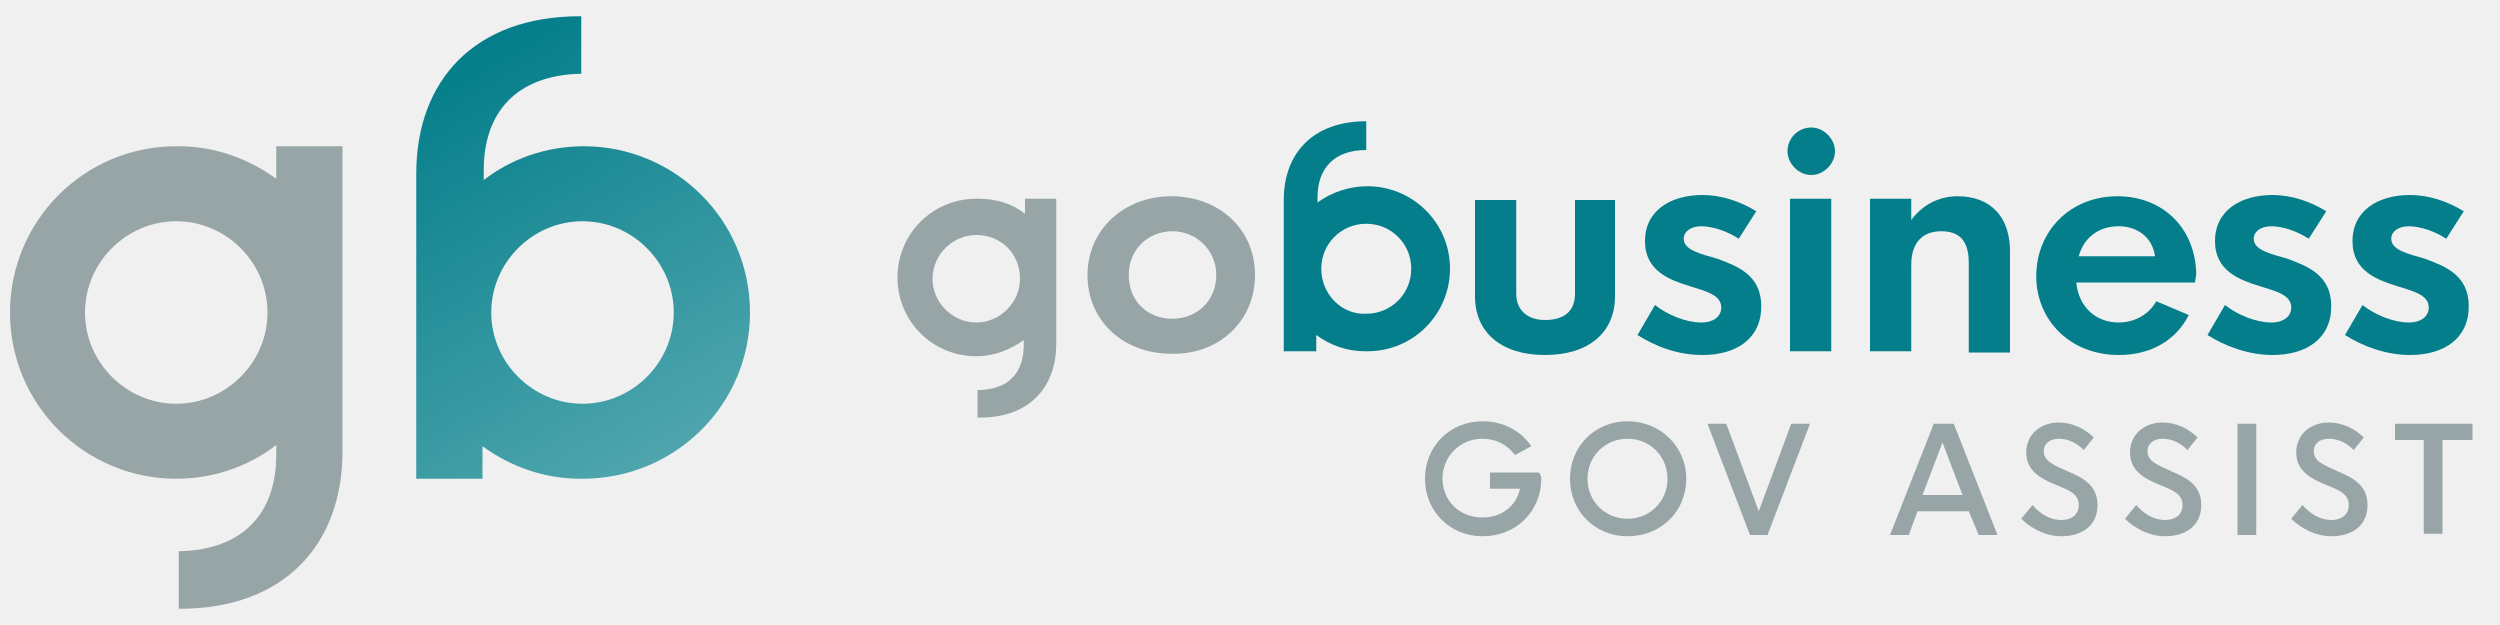
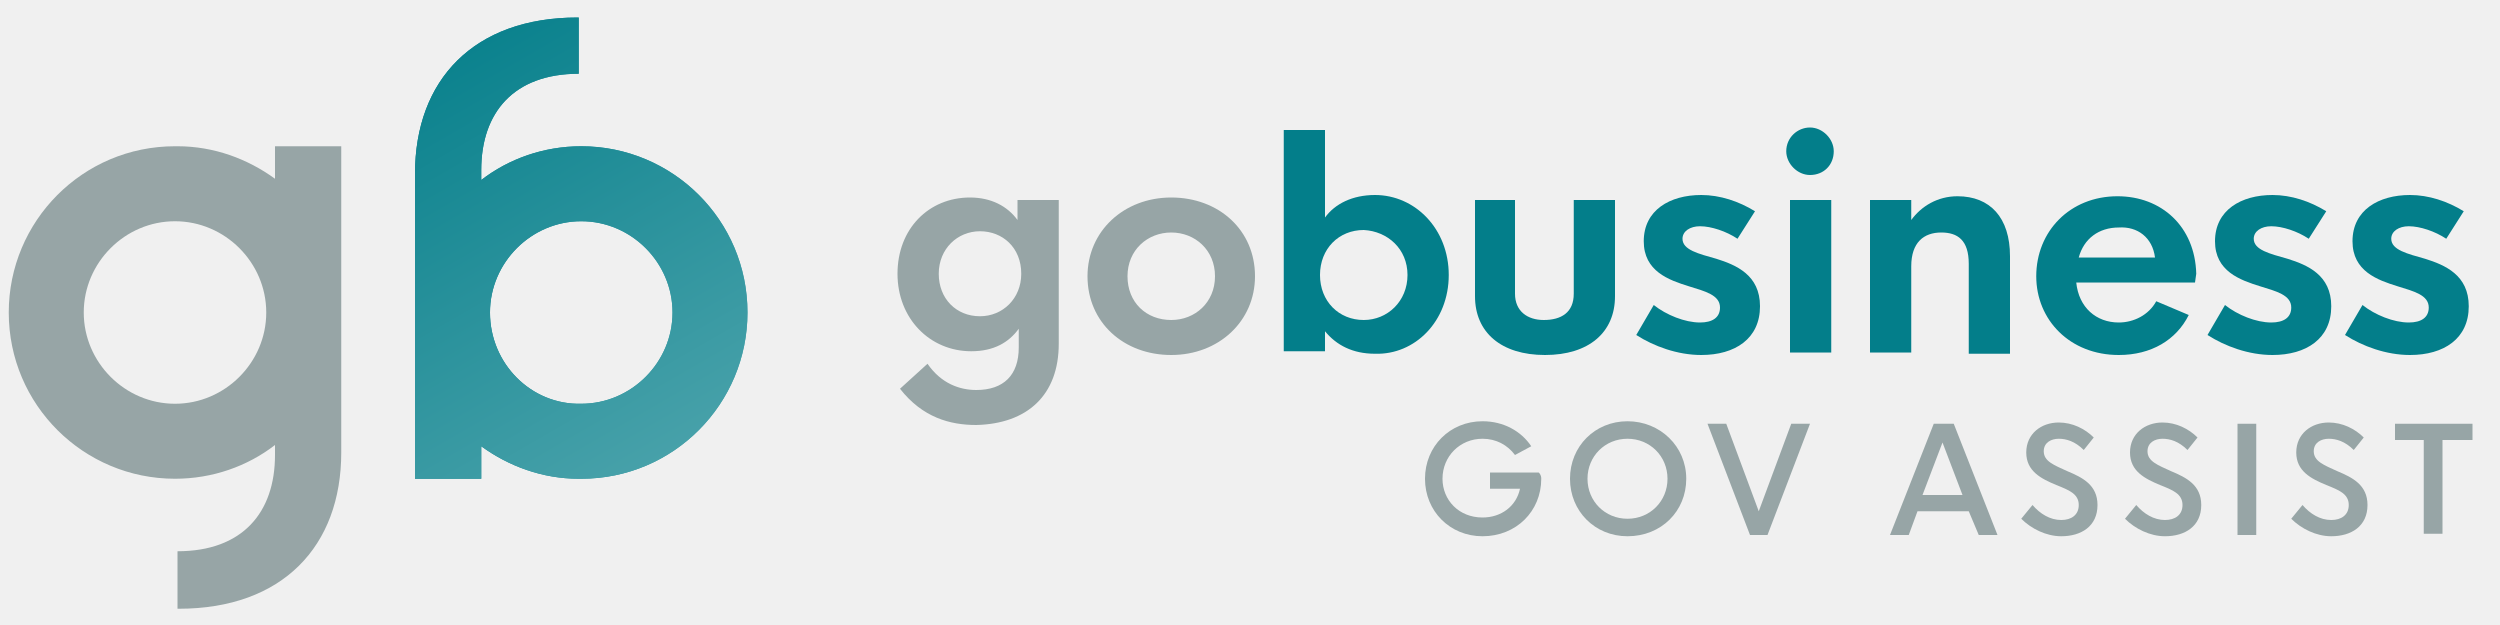
- <svg xmlns="http://www.w3.org/2000/svg" version="1.1" id="Layer_1" x="0px" y="0px" width="200px" height="50px" viewBox="0 0 200 50" style="enable-background:new 0 0 200 50;" xml:space="preserve">
+ <svg xmlns="http://www.w3.org/2000/svg" xmlns:xlink="http://www.w3.org/1999/xlink" version="1.1" id="Layer_1" x="0px" y="0px" width="200px" height="50px" viewBox="0 0 200 50" style="enable-background:new 0 0 200 50;" xml:space="preserve">
  <style type="text/css">
	.st0{fill:url(#SVGID_1_);}
	.st1{fill:#97A5A6;}
	.st2{fill:#037E8A;}
- 	.st3{fill:url(#SVGID_2_);}
- 	.st4{fill:url(#SVGID_3_);}
- 	.st5{fill:url(#SVGID_4_);}
- 	.st6{fill:#714E97;}
- 	.st7{fill:url(#SVGID_5_);}
- 	.st8{fill:#BCC4CD;}
- 	.st9{fill:#C05496;}
- 	.st10{fill:url(#SVGID_6_);}
- 	.st11{fill:#4FA5AD;}
- 	.st12{fill:url(#SVGID_7_);}
- 	.st13{fill:#FFFFFF;}
+ 	.st3{fill:#BCC4CD;}
+ 	.st4{fill:#4FA5AD;}
+ 	.st5{fill:url(#SVGID_2_);}
+ 	.st6{fill:#FFFFFF;}
+ 	.st7{clip-path:url(#SVGID_5_);fill:url(#SVGID_6_);}
+ 	.st8{clip-path:url(#SVGID_9_);fill:url(#SVGID_10_);}
+ 	.st9{clip-path:url(#SVGID_13_);fill:url(#SVGID_14_);}
</style>
-   <linearGradient id="SVGID_1_" gradientUnits="userSpaceOnUse" x1="33.134" y1="6.455" x2="51.203" y2="37.752">
-     <stop offset="0" style="stop-color:#037E8A" />
-     <stop offset="1" style="stop-color:#4FA5AD" />
-   </linearGradient>
-   <path class="st0" d="M39.3,25c0-4,3.3-7.3,7.3-7.3c4,0,7.3,3.3,7.3,7.3c0,4-3.3,7.3-7.3,7.3C42.6,32.3,39.3,29,39.3,25 M33.3,13.9  v24.4h5.3v-2.6c2.2,1.6,4.9,2.6,7.8,2.6c0,0,0.1,0,0.1,0c0,0,0.1,0,0.1,0C54,38.3,60,32.4,60,25c0-7.4-6-13.3-13.3-13.3  c-3,0-5.8,1-8,2.7v-0.8c0-4.6,2.6-7.6,7.8-7.7V1.3c0,0,0,0-0.1,0C38,1.3,33.3,6.4,33.3,13.9" />
-   <path class="st1" d="M21.4,25c0,4-3.3,7.3-7.3,7.3c-4,0-7.3-3.3-7.3-7.3c0-4,3.3-7.3,7.3-7.3C18.1,17.7,21.4,21,21.4,25 M27.4,36.1  V11.7h-5.3v2.6c-2.2-1.6-4.9-2.6-7.8-2.6c0,0-0.1,0-0.1,0c0,0-0.1,0-0.1,0c-7.4,0-13.3,6-13.3,13.3c0,7.4,6,13.3,13.3,13.3  c3,0,5.8-1,8-2.7v0.8c0,4.6-2.6,7.6-7.8,7.7v4.6c0,0,0,0,0.1,0C22.7,48.7,27.4,43.6,27.4,36.1" />
-   <path class="st1" d="M97.3,22c0,2.1-1.6,3.5-3.5,3.5c-2,0-3.5-1.4-3.5-3.5c0-2.1,1.6-3.5,3.5-3.5C95.7,18.5,97.3,20,97.3,22   M100.4,22c0-3.7-2.9-6.3-6.7-6.3c-3.8,0-6.7,2.7-6.7,6.3c0,3.7,2.9,6.3,6.7,6.3C97.5,28.4,100.4,25.7,100.4,22" />
-   <path class="st2" d="M123.6,28.4c3.5,0,5.6-1.8,5.6-4.7v-7.7H126v7.5c0,1.5-1,2.1-2.4,2.1c-1.3,0-2.3-0.7-2.3-2.1v-7.5H118v7.7  C118,26.6,120.1,28.4,123.6,28.4" />
-   <path class="st2" d="M136.2,28.4c2.7,0,4.7-1.3,4.7-3.9c0-2.5-1.9-3.2-3.5-3.8c-1.4-0.4-2.7-0.7-2.7-1.6c0-0.6,0.6-1,1.4-1  c0.9,0,2.1,0.4,3,1l1.4-2.2c-1.3-0.8-2.8-1.3-4.3-1.3c-2.5,0-4.6,1.2-4.6,3.7c0,2.4,2,3.1,3.6,3.6c1.3,0.4,2.5,0.7,2.5,1.7  c0,0.7-0.6,1.2-1.6,1.2c-1.2,0-2.7-0.6-3.7-1.4l-1.4,2.4C132.4,27.7,134.2,28.4,136.2,28.4" />
-   <path class="st2" d="M146.5,15.9h-3.3v12.2h3.3V15.9z M146.8,12.1c0-1-0.9-1.9-1.9-1.9c-1,0-1.9,0.8-1.9,1.9c0,1,0.9,1.9,1.9,1.9  C145.9,14,146.8,13.1,146.8,12.1" />
-   <path class="st2" d="M156.6,15.7c-1.6,0-2.9,0.8-3.7,1.9v-1.7h-3.3v12.2h3.3v-6.9c0-1.9,1-2.7,2.4-2.7c1.3,0,2.2,0.6,2.2,2.5v7.2  h3.3v-7.8C160.9,17.3,159.2,15.7,156.6,15.7" />
-   <path class="st2" d="M172.4,20.5h-6.1c0.4-1.5,1.6-2.4,3.2-2.4C171,18.1,172.2,19,172.4,20.5 M175.7,21.9c-0.1-3.8-2.8-6.2-6.3-6.2  c-3.8,0-6.5,2.8-6.5,6.4c0,3.5,2.7,6.3,6.6,6.3c2.6,0,4.6-1.2,5.6-3.2l-2.6-1.1c-0.6,1.1-1.8,1.7-3,1.7c-1.8,0-3.2-1.2-3.4-3.2h9.5  L175.7,21.9z" />
-   <path class="st2" d="M181.8,28.4c2.7,0,4.7-1.3,4.7-3.9c0-2.5-1.9-3.2-3.5-3.8c-1.4-0.4-2.7-0.7-2.7-1.6c0-0.6,0.6-1,1.4-1  c0.9,0,2.1,0.4,3,1l1.4-2.2c-1.3-0.8-2.8-1.3-4.3-1.3c-2.5,0-4.6,1.2-4.6,3.7c0,2.4,2,3.1,3.6,3.6c1.3,0.4,2.5,0.7,2.5,1.7  c0,0.7-0.6,1.2-1.6,1.2c-1.2,0-2.7-0.6-3.7-1.4l-1.4,2.4C178,27.7,179.9,28.4,181.8,28.4" />
-   <path class="st2" d="M192.8,28.4c2.7,0,4.7-1.3,4.7-3.9c0-2.5-1.9-3.2-3.5-3.8c-1.4-0.4-2.7-0.7-2.7-1.6c0-0.6,0.6-1,1.4-1  c0.9,0,2.1,0.4,3,1l1.4-2.2c-1.3-0.8-2.8-1.3-4.3-1.3c-2.5,0-4.6,1.2-4.6,3.7c0,2.4,2,3.1,3.6,3.6c1.3,0.4,2.5,0.7,2.5,1.7  c0,0.7-0.6,1.2-1.6,1.2c-1.2,0-2.7-0.6-3.7-1.4l-1.4,2.4C189,27.7,190.9,28.4,192.8,28.4" />
-   <path class="st1" d="M81.6,22.3c0,1.9-1.6,3.5-3.5,3.5c-1.9,0-3.5-1.6-3.5-3.5c0-1.9,1.6-3.5,3.5-3.5C80.1,18.8,81.6,20.3,81.6,22.3   M84.5,27.5V15.9h-2.5v1.2c-1-0.8-2.3-1.2-3.7-1.2c0,0,0,0-0.1,0c0,0,0,0-0.1,0c-3.5,0-6.3,2.8-6.3,6.3c0,3.5,2.8,6.3,6.3,6.3  c1.4,0,2.7-0.5,3.8-1.3v0.4c0,2.2-1.2,3.6-3.7,3.6v2.2c0,0,0,0,0,0C82.2,33.5,84.5,31.1,84.5,27.5" />
-   <path class="st2" d="M105.7,21.5c0-2,1.6-3.6,3.6-3.6c2,0,3.6,1.6,3.6,3.6c0,2-1.6,3.6-3.6,3.6C107.3,25.2,105.7,23.5,105.7,21.5   M102.7,16v12.1h2.6v-1.3c1.1,0.8,2.4,1.3,3.9,1.3c0,0,0,0,0.1,0c0,0,0,0,0.1,0c3.7,0,6.6-3,6.6-6.6c0-3.7-3-6.6-6.6-6.6  c-1.5,0-2.9,0.5-4,1.3v-0.4c0-2.3,1.3-3.8,3.9-3.8V9.7c0,0,0,0,0,0C105,9.7,102.7,12.3,102.7,16" />
+   <g>
+     <defs>
+       <path id="SVGID_3_" d="M39.2,25c0-4,3.3-7.3,7.3-7.3c4,0,7.3,3.3,7.3,7.3c0,4-3.3,7.3-7.3,7.3C42.5,32.4,39.2,29.1,39.2,25     M33.2,13.9v24.4h5.3v-2.6c2.2,1.6,4.9,2.6,7.8,2.6c0,0,0.1,0,0.1,0c0,0,0.1,0,0.1,0c7.4,0,13.3-6,13.3-13.3    c0-7.4-6-13.3-13.3-13.3c-3,0-5.8,1-8,2.7v-0.8c0-4.6,2.6-7.7,7.8-7.7V1.4c0,0,0,0-0.1,0C37.9,1.4,33.2,6.4,33.2,13.9" />
+     </defs>
+     <linearGradient id="SVGID_1_" gradientUnits="userSpaceOnUse" x1="33.223" y1="19.858" x2="59.872" y2="19.858">
+       <stop offset="0" style="stop-color:#037E8A" />
+       <stop offset="1" style="stop-color:#4FA5AD" />
+     </linearGradient>
+     <use xlink:href="#SVGID_3_" style="overflow:visible;fill:url(#SVGID_1_);" />
+     <clipPath id="SVGID_2_">
+       <use xlink:href="#SVGID_3_" style="overflow:visible;" />
+     </clipPath>
+     <linearGradient id="SVGID_4_" gradientUnits="userSpaceOnUse" x1="-716.594" y1="312.653" x2="-716.071" y2="312.653" gradientTransform="matrix(43.4383 75.2374 75.2374 -43.4383 7639.656 67495.984)">
+       <stop offset="0" style="stop-color:#037E8A" />
+       <stop offset="1" style="stop-color:#4FA5AD" />
+     </linearGradient>
+     <polygon style="clip-path:url(#SVGID_2_);fill:url(#SVGID_4_);" points="53.2,-10.2 75.9,29.1 39.9,49.9 17.2,10.6  " />
+   </g>
+   <path class="st1" d="M21.3,25c0,4-3.3,7.3-7.3,7.3c-4,0-7.3-3.3-7.3-7.3c0-4,3.3-7.3,7.3-7.3C18,17.7,21.3,21,21.3,25 M27.3,36.2  V11.7H22v2.6c-2.2-1.6-4.9-2.6-7.8-2.6c0,0-0.1,0-0.1,0c0,0-0.1,0-0.1,0c-7.4,0-13.3,6-13.3,13.3c0,7.4,6,13.3,13.3,13.3  c3,0,5.8-1,8-2.7v0.8c0,4.6-2.6,7.7-7.8,7.7v4.6c0,0,0,0,0.1,0C22.6,48.7,27.3,43.7,27.3,36.2" />
+   <path class="st1" d="M81.7,21.9c0,2-1.5,3.4-3.3,3.4c-1.9,0-3.3-1.4-3.3-3.4c0-2,1.5-3.4,3.3-3.4C80.2,18.5,81.7,19.8,81.7,21.9   M84.7,27.5V16h-3.3v1.6c-0.8-1.1-2.1-1.8-3.8-1.8c-3.3,0-5.8,2.5-5.8,6.1c0,3.6,2.6,6.2,5.9,6.2c1.8,0,3-0.7,3.8-1.8v1.5  c0,2.2-1.2,3.4-3.4,3.4c-1.3,0-2.8-0.5-3.9-2.1L72,31.1c1.8,2.3,4,2.9,6.1,2.9C82.2,33.9,84.7,31.6,84.7,27.5" />
+   <path class="st1" d="M97.2,22.1c0,2.1-1.6,3.5-3.5,3.5c-2,0-3.5-1.4-3.5-3.5c0-2.1,1.6-3.5,3.5-3.5C95.6,18.6,97.2,20,97.2,22.1   M100.4,22.1c0-3.7-2.9-6.3-6.7-6.3c-3.8,0-6.7,2.7-6.7,6.3c0,3.7,2.9,6.3,6.7,6.3C97.5,28.4,100.4,25.7,100.4,22.1" />
+   <path class="st2" d="M112.6,22c0,2.1-1.6,3.6-3.5,3.6c-2,0-3.5-1.5-3.5-3.6c0-2.1,1.5-3.6,3.5-3.6C111,18.5,112.6,19.9,112.6,22   M115.9,22c0-3.7-2.7-6.4-5.9-6.4c-1.8,0-3.2,0.7-4,1.8l0-7h-3.3v17.7h3.3v-1.6c0.9,1.1,2.2,1.8,4,1.8  C113.2,28.4,115.9,25.7,115.9,22" />
+   <path class="st2" d="M123.6,28.4c3.5,0,5.6-1.8,5.6-4.7V16h-3.3v7.5c0,1.5-1,2.1-2.4,2.1c-1.3,0-2.3-0.7-2.3-2.1V16H118v7.7  C118,26.6,120.1,28.4,123.6,28.4" />
+   <path class="st2" d="M136.1,28.4c2.7,0,4.7-1.3,4.7-3.9c0-2.5-1.9-3.3-3.5-3.8c-1.4-0.4-2.7-0.7-2.7-1.6c0-0.6,0.6-1,1.4-1  c0.9,0,2.1,0.4,3,1l1.4-2.2c-1.3-0.8-2.8-1.3-4.3-1.3c-2.5,0-4.6,1.2-4.6,3.7c0,2.4,2,3.1,3.6,3.6c1.3,0.4,2.5,0.7,2.5,1.7  c0,0.8-0.6,1.2-1.6,1.2c-1.2,0-2.7-0.6-3.7-1.4l-1.4,2.4C132.3,27.7,134.2,28.4,136.1,28.4" />
+   <path class="st2" d="M146.5,16h-3.3v12.2h3.3V16z M146.7,12.1c0-1-0.9-1.9-1.9-1.9c-1,0-1.9,0.8-1.9,1.9c0,1,0.9,1.9,1.9,1.9  C145.9,14,146.7,13.2,146.7,12.1" />
+   <path class="st2" d="M156.6,15.7c-1.6,0-2.9,0.8-3.7,1.9V16h-3.3v12.2h3.3v-6.9c0-1.9,1-2.7,2.4-2.7c1.3,0,2.2,0.6,2.2,2.5v7.2h3.3  v-7.8C160.8,17.4,159.2,15.7,156.6,15.7" />
+   <path class="st2" d="M172.4,20.6h-6.1c0.4-1.5,1.6-2.4,3.2-2.4C171,18.1,172.2,19,172.4,20.6 M175.7,21.9c-0.1-3.8-2.8-6.2-6.3-6.2  c-3.8,0-6.5,2.8-6.5,6.4c0,3.5,2.7,6.3,6.6,6.3c2.6,0,4.6-1.2,5.6-3.2l-2.6-1.1c-0.6,1.1-1.8,1.7-3,1.7c-1.8,0-3.2-1.2-3.4-3.2h9.5  L175.7,21.9z" />
+   <path class="st2" d="M181.8,28.4c2.7,0,4.7-1.3,4.7-3.9c0-2.5-1.9-3.3-3.5-3.8c-1.4-0.4-2.7-0.7-2.7-1.6c0-0.6,0.6-1,1.4-1  c0.9,0,2.1,0.4,3,1l1.4-2.2c-1.3-0.8-2.8-1.3-4.3-1.3c-2.5,0-4.6,1.2-4.6,3.7c0,2.4,2,3.1,3.6,3.6c1.3,0.4,2.5,0.7,2.5,1.7  c0,0.8-0.6,1.2-1.6,1.2c-1.2,0-2.7-0.6-3.7-1.4l-1.4,2.4C178,27.7,179.9,28.4,181.8,28.4" />
+   <path class="st2" d="M192.8,28.4c2.7,0,4.7-1.3,4.7-3.9c0-2.5-1.9-3.3-3.5-3.8c-1.4-0.4-2.7-0.7-2.7-1.6c0-0.6,0.6-1,1.4-1  c0.9,0,2.1,0.4,3,1l1.4-2.2c-1.3-0.8-2.8-1.3-4.3-1.3c-2.5,0-4.6,1.2-4.6,3.7c0,2.4,2,3.1,3.6,3.6c1.3,0.4,2.5,0.7,2.5,1.7  c0,0.8-0.6,1.2-1.6,1.2c-1.2,0-2.7-0.6-3.7-1.4l-1.4,2.4C189,27.7,190.9,28.4,192.8,28.4" />
  <g>
    <g>
      <g>
        <g>
          <g>
            <path class="st1" d="M123.3,38.3c0,2.6-2,4.6-4.7,4.6c-2.6,0-4.6-2-4.6-4.6s2-4.6,4.6-4.6c1.7,0,3.1,0.8,3.9,2l-1.3,0.7       c-0.6-0.8-1.5-1.3-2.6-1.3c-1.8,0-3.2,1.4-3.2,3.2c0,1.7,1.3,3.1,3.2,3.1c1.5,0,2.7-0.9,3-2.3h-2.4v-1.3h3.9       C123.3,38,123.3,38.2,123.3,38.3z" />
            <path class="st1" d="M125.6,38.3c0-2.6,2-4.6,4.6-4.6c2.6,0,4.7,2,4.7,4.6s-2,4.6-4.7,4.6C127.6,42.9,125.6,40.9,125.6,38.3z        M133.4,38.3c0-1.8-1.4-3.2-3.2-3.2c-1.8,0-3.2,1.4-3.2,3.2s1.4,3.2,3.2,3.2C132,41.5,133.4,40.1,133.4,38.3z" />
            <path class="st1" d="M144.8,33.9l-3.4,8.9h-1.4l-3.4-8.9h1.5l2.6,7l2.6-7H144.8z" />
            <path class="st1" d="M157.5,40.9h-4.1l-0.7,1.9h-1.5l3.5-8.9h1.6l3.5,8.9h-1.5L157.5,40.9z M157,39.6l-1.6-4.2l-1.6,4.2H157z" />
            <path class="st1" d="M161.7,41.5l0.9-1.1c0.6,0.7,1.4,1.2,2.3,1.2c0.8,0,1.4-0.4,1.4-1.2c0-0.9-0.8-1.2-1.8-1.6       c-1.2-0.5-2.4-1.1-2.4-2.6c0-1.5,1.2-2.4,2.6-2.4c1.1,0,2.1,0.5,2.8,1.2l-0.8,1c-0.7-0.7-1.4-0.9-2-0.9c-0.6,0-1.2,0.3-1.2,1       c0,0.8,0.8,1.1,1.9,1.6c1.2,0.5,2.4,1.1,2.4,2.7c0,1.7-1.3,2.5-2.9,2.5C163.7,42.9,162.5,42.3,161.7,41.5z" />
            <path class="st1" d="M170,41.5l0.9-1.1c0.6,0.7,1.4,1.2,2.3,1.2c0.8,0,1.4-0.4,1.4-1.2c0-0.9-0.8-1.2-1.8-1.6       c-1.2-0.5-2.4-1.1-2.4-2.6c0-1.5,1.2-2.4,2.6-2.4c1.1,0,2.1,0.5,2.8,1.2l-0.8,1c-0.7-0.7-1.4-0.9-2-0.9c-0.6,0-1.2,0.3-1.2,1       c0,0.8,0.8,1.1,1.9,1.6c1.2,0.5,2.4,1.1,2.4,2.7c0,1.7-1.3,2.5-2.9,2.5C172,42.9,170.8,42.3,170,41.5z" />
            <path class="st1" d="M179,33.9h1.5v8.9H179V33.9z" />
            <path class="st1" d="M183.3,41.5l0.9-1.1c0.6,0.7,1.4,1.2,2.3,1.2c0.8,0,1.4-0.4,1.4-1.2c0-0.9-0.8-1.2-1.8-1.6       c-1.2-0.5-2.4-1.1-2.4-2.6c0-1.5,1.2-2.4,2.6-2.4c1.1,0,2.1,0.5,2.8,1.2l-0.8,1c-0.7-0.7-1.4-0.9-2-0.9c-0.6,0-1.2,0.3-1.2,1       c0,0.8,0.8,1.1,1.9,1.6c1.2,0.5,2.4,1.1,2.4,2.7c0,1.7-1.3,2.5-2.9,2.5C185.3,42.9,184.1,42.3,183.3,41.5z" />
            <path class="st1" d="M197.7,35.2h-2.3v7.5h-1.5v-7.5h-2.3v-1.3h6.2V35.2z" />
          </g>
        </g>
      </g>
    </g>
  </g>
</svg>
